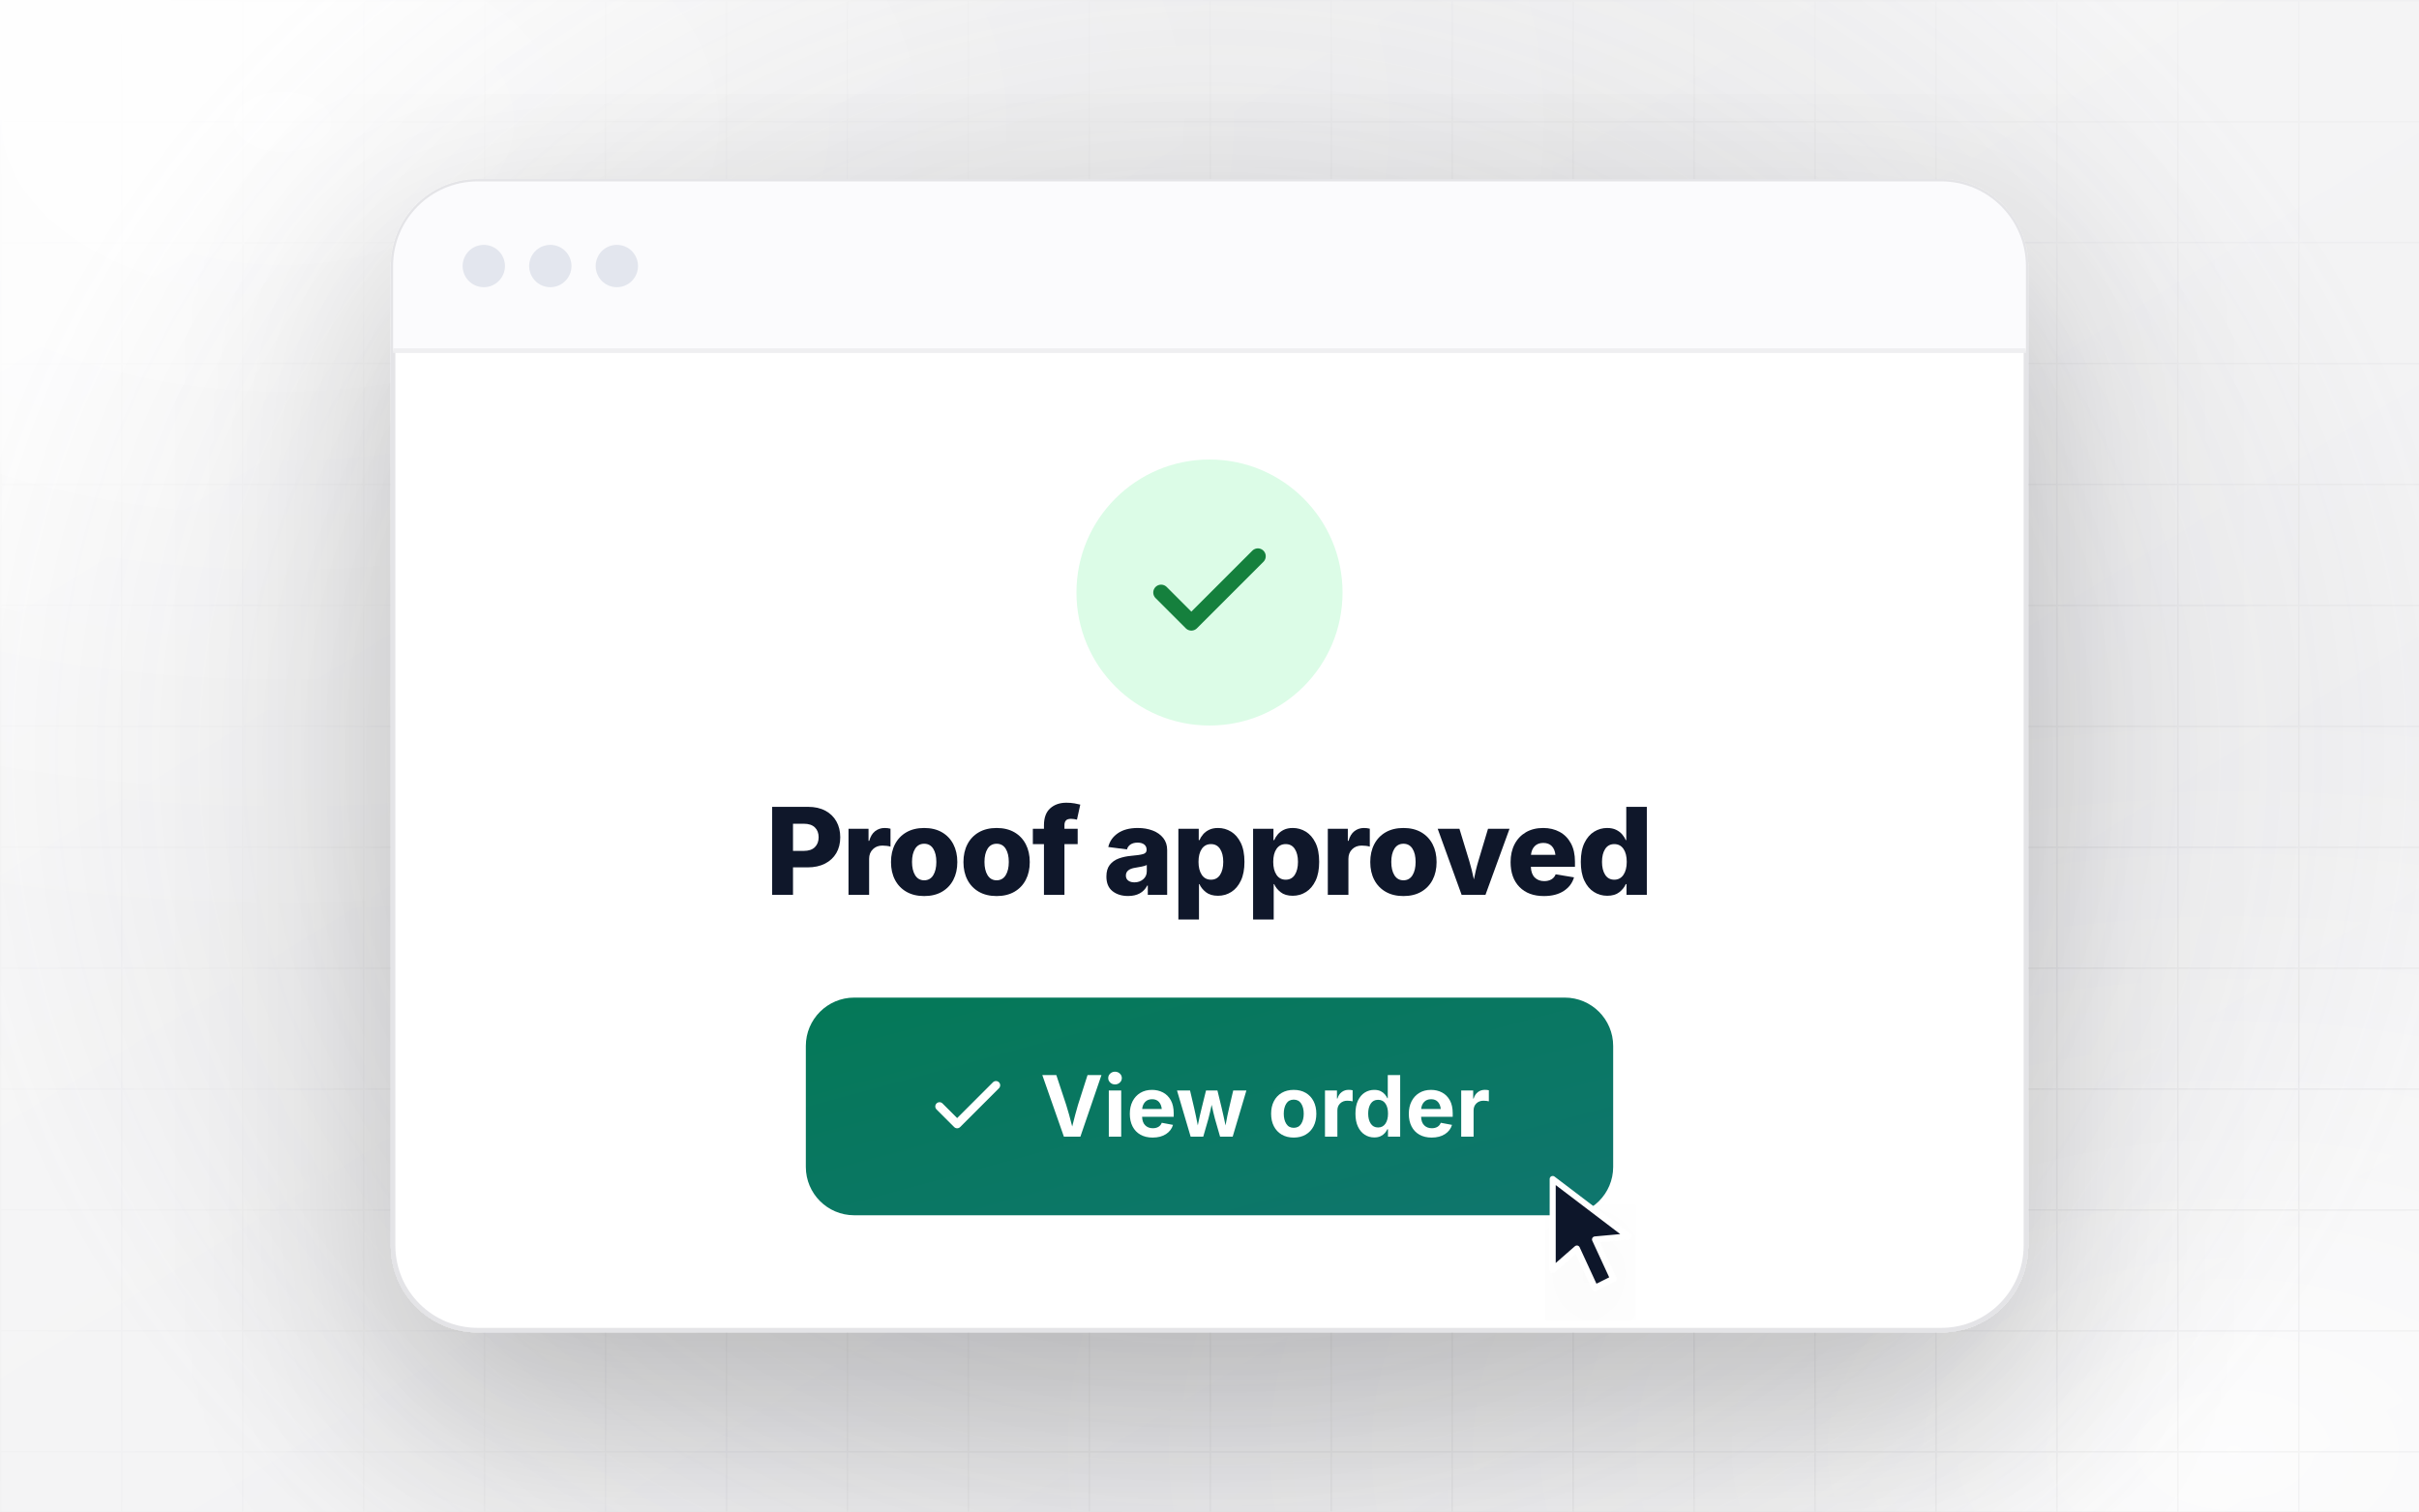
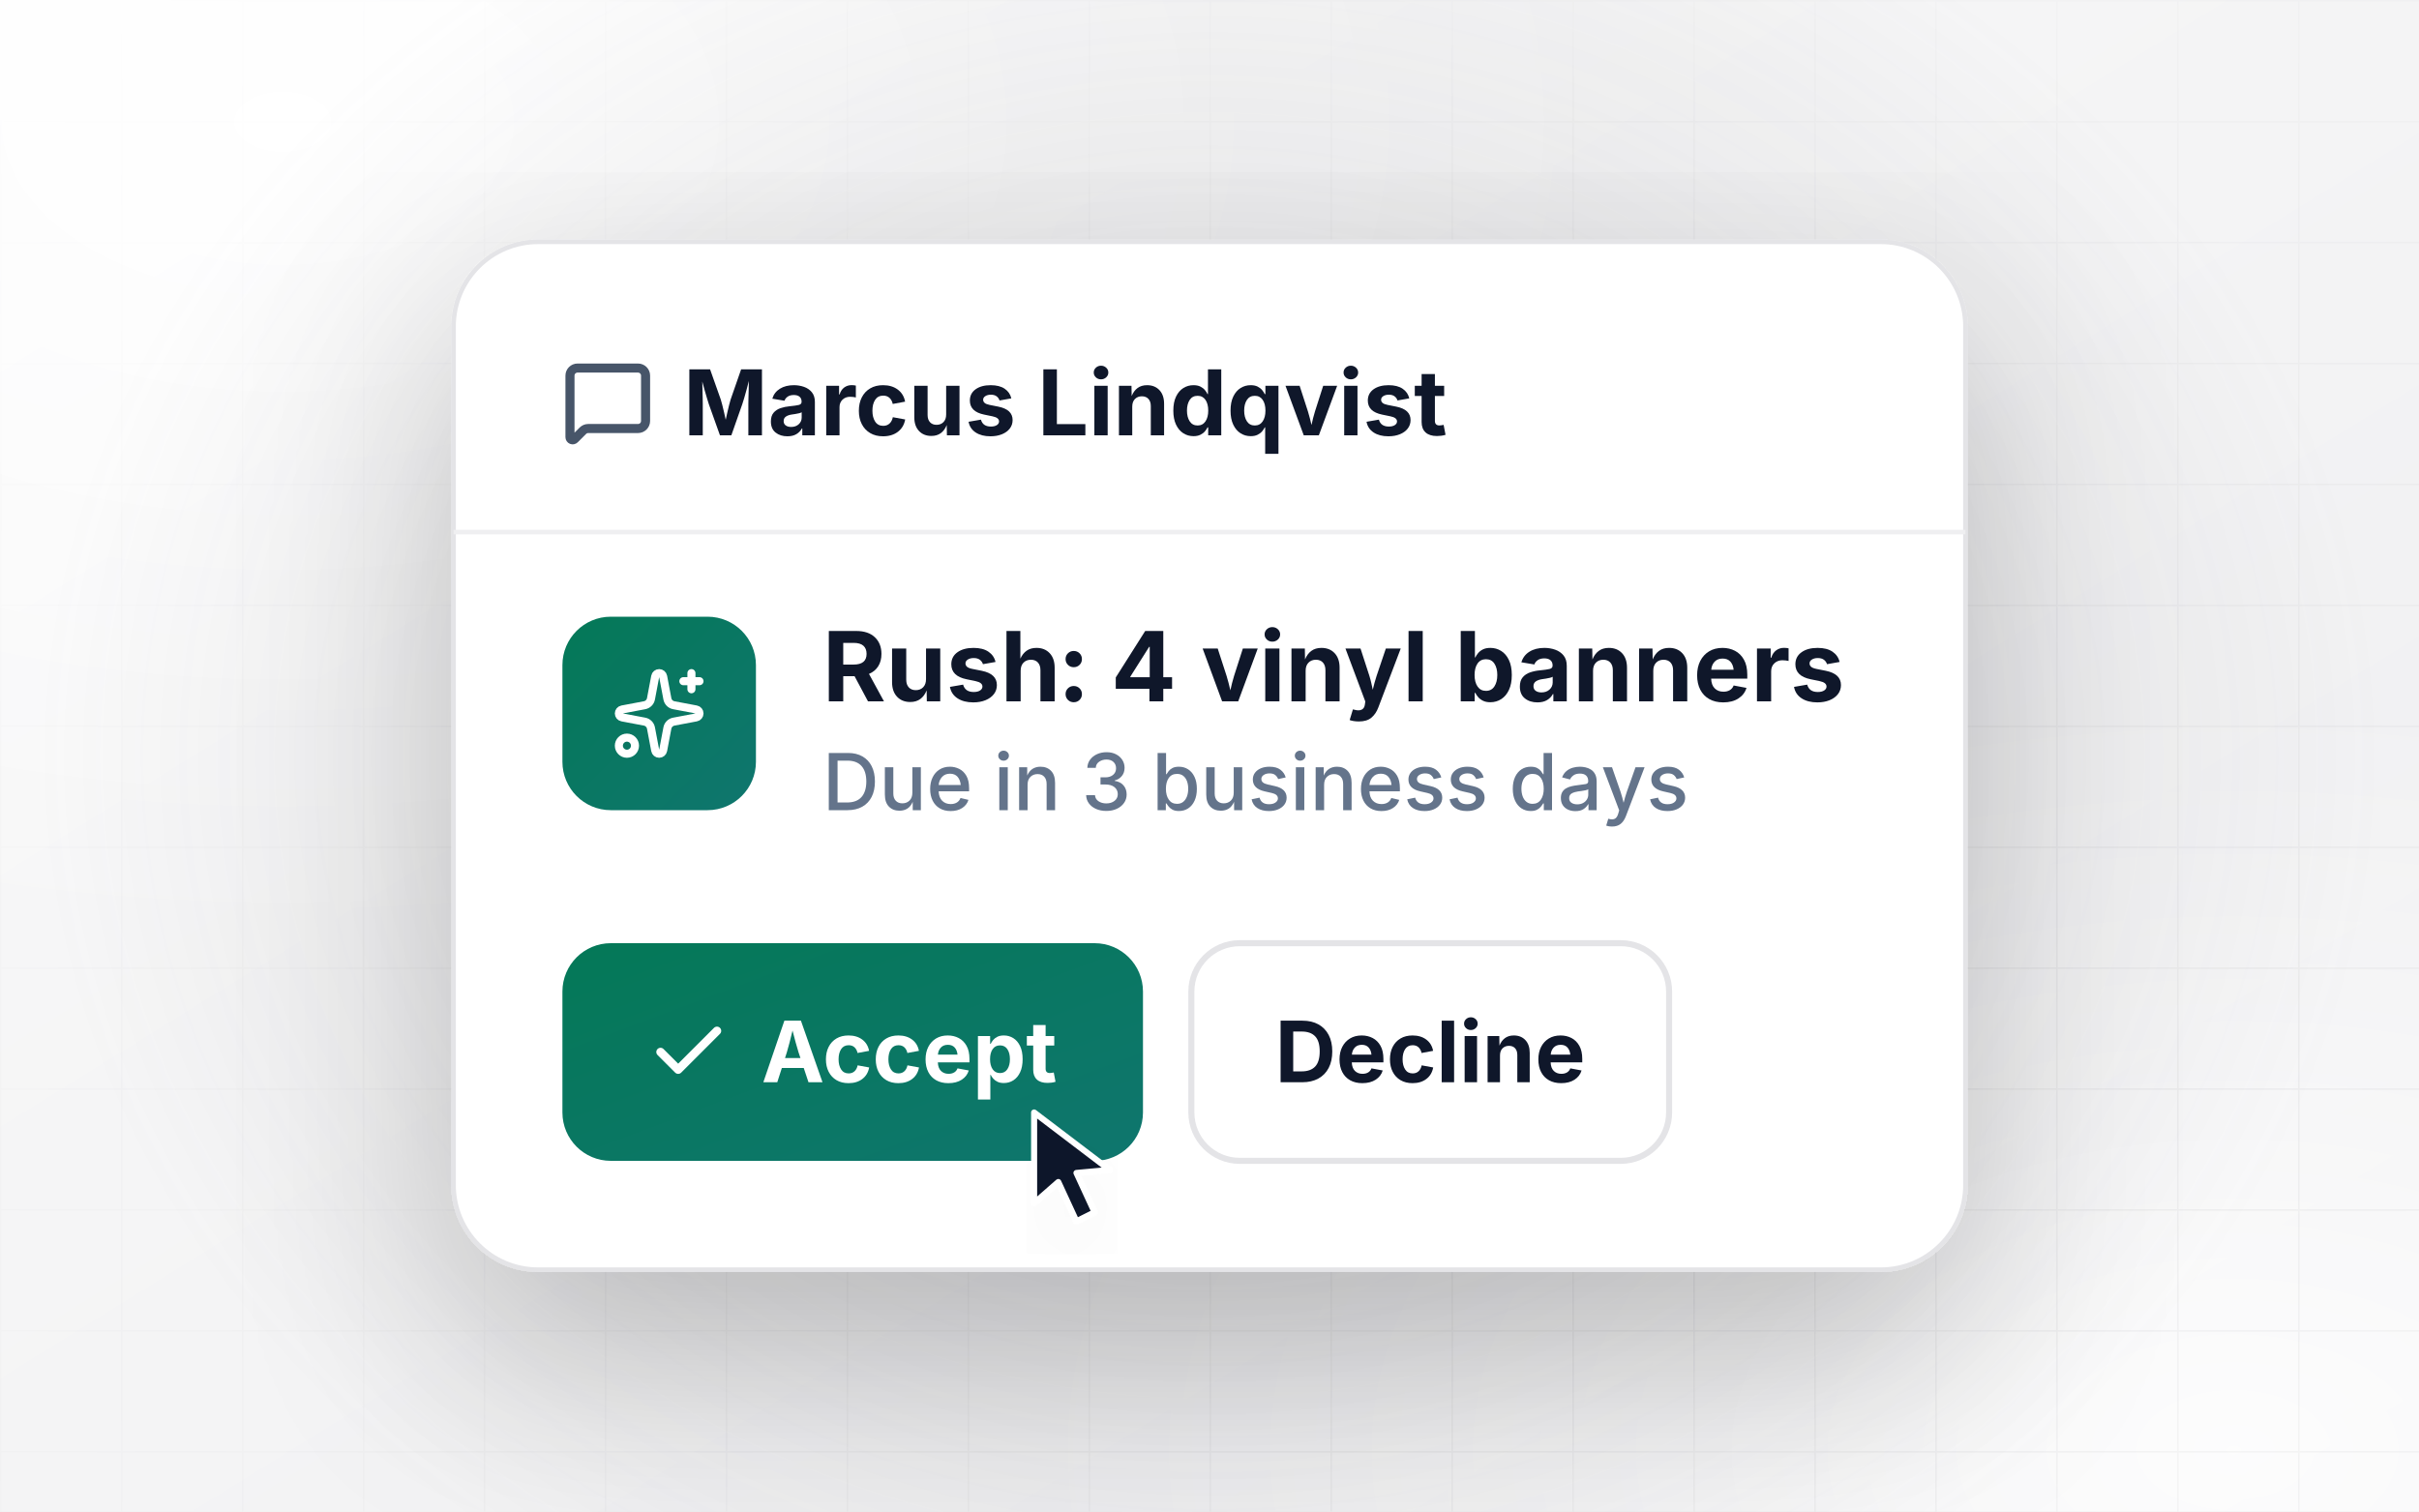
<svg xmlns="http://www.w3.org/2000/svg" xmlns:xlink="http://www.w3.org/1999/xlink" viewBox="0 0 800 500" width="800" height="500" role="img">
  <defs>
    <linearGradient id="bg" x1="0" y1="0" x2="1" y2="1">
      <stop offset="0" stop-color="#FAFAFA" />
      <stop offset="1" stop-color="#EEEEF0" />
    </linearGradient>
    <radialGradient id="glowA" cx="0.12" cy="0.08" r="0.55">
      <stop offset="0" stop-color="#FFFFFF" stop-opacity="0.95" />
      <stop offset="1" stop-color="#FFFFFF" stop-opacity="0" />
    </radialGradient>
    <radialGradient id="glowB" cx="0.92" cy="0.96" r="0.5">
      <stop offset="0" stop-color="#FFFFFF" stop-opacity="0.85" />
      <stop offset="1" stop-color="#FFFFFF" stop-opacity="0" />
    </radialGradient>
    <linearGradient id="gAcc" x1="0" y1="0" x2="1" y2="1">
      <stop offset="0" stop-color="#047857" />
      <stop offset="1" stop-color="#0F766E" />
    </linearGradient>
    <linearGradient id="gStroke" x1="0" y1="0" x2="1" y2="0">
      <stop offset="0" stop-color="#6EE7B7" />
      <stop offset="1" stop-color="#5EEAD4" />
    </linearGradient>
    <pattern id="grid" width="40" height="40" patternUnits="userSpaceOnUse">
      <path d="M40 0H0V40" fill="none" stroke="#52525B" stroke-opacity="0.07" stroke-width="1" />
    </pattern>
    <radialGradient id="fade" cx="0.5" cy="0.45" r="0.65">
      <stop offset="0" stop-color="#fff" stop-opacity="1" />
      <stop offset="1" stop-color="#fff" stop-opacity="0" />
    </radialGradient>
    <mask id="gridMask">
      <rect width="1200" height="800" fill="url(#fade)" />
    </mask>
    <filter id="e1" x="-10%" y="-10%" width="120%" height="140%">
      <feDropShadow dx="0" dy="1" stdDeviation="1.2" flood-color="#0F172A" flood-opacity="0.07" />
      <feDropShadow dx="0" dy="12" stdDeviation="18" flood-color="#18181B" flood-opacity="0.08" />
    </filter>
    <filter id="e2" x="-15%" y="-15%" width="130%" height="160%">
      <feDropShadow dx="0" dy="2" stdDeviation="3" flood-color="#0F172A" flood-opacity="0.10" />
      <feDropShadow dx="0" dy="28" stdDeviation="34" flood-color="#18181B" flood-opacity="0.20" />
    </filter>
    <radialGradient id="spot" cx="0.5" cy="0.5" r="0.5">
      <stop offset="0" stop-color="#71717A" stop-opacity="0.24" />
      <stop offset="1" stop-color="#71717A" stop-opacity="0" />
    </radialGradient>
-     <path id="g800_P" d="M116 0V1490H726Q894 1490 1016.0 1425.0Q1138 1360 1203.5 1244.0Q1269 1128 1269 975Q1269 821 1202.0 706.5Q1135 592 1011.0 528.5Q887 465 716 465H469V0ZM469 744H652Q776 744 839.5 807.5Q903 871 903 975Q903 1080 839.0 1142.0Q775 1204 651 1204H469Z" />
-     <path id="g800_r" d="M115 0V1118H454V914H466Q496 1024 565.5 1078.0Q635 1132 727 1132Q778 1132 826 1120V816Q801 825 760.5 829.5Q720 834 688 834Q591 834 527.5 772.0Q464 710 464 610V0Z" />
-     <path id="g800_o" d="M634 -21Q459 -21 333.0 51.5Q207 124 139.5 253.5Q72 383 72 555Q72 727 139.5 857.0Q207 987 333.0 1059.5Q459 1132 634 1132Q809 1132 934.5 1059.5Q1060 987 1127.5 857.0Q1195 727 1195 555Q1195 383 1127.5 253.5Q1060 124 934.5 51.5Q809 -21 634 -21ZM634 246Q734 246 787.0 331.5Q840 417 840 557Q840 697 787.0 781.0Q734 865 634 865Q534 865 481.0 781.0Q428 697 428 557Q428 417 481.0 331.5Q534 246 634 246Z" />
-     <path id="g800_f" d="M779 1118V859H555V0H208V859H20V1118H208V1178Q208 1370 314.0 1465.0Q420 1560 588 1560Q662 1560 727.0 1548.5Q792 1537 823 1528L767 1273Q747 1278 720.0 1282.5Q693 1287 666 1287Q604 1287 579.5 1258.5Q555 1230 555 1181V1118Z" />
-     <path id="g800_a" d="M428 -20Q267 -20 163.5 62.0Q60 144 60 310Q60 434 117.0 507.0Q174 580 268.5 615.0Q363 650 476 660Q618 672 679.5 689.5Q741 707 741 759V763Q741 821 700.5 852.5Q660 884 589 884Q516 884 469.0 853.0Q422 822 408 769L92 810Q125 953 253.5 1042.5Q382 1132 592 1132Q731 1132 843.5 1089.0Q956 1046 1022.5 962.5Q1089 879 1089 759V0H761V157H752Q659 -20 428 -20ZM534 211Q622 211 683.0 263.0Q744 315 744 398V505Q714 489 657.0 478.0Q600 467 551 459Q390 435 390 326Q390 270 430.5 240.5Q471 211 534 211Z" />
-     <path id="g800_p" d="M115 -418V1118H460V926H472Q493 976 533.0 1023.5Q573 1071 636.0 1101.5Q699 1132 788 1132Q906 1132 1007.5 1070.0Q1109 1008 1171.5 881.0Q1234 754 1234 558Q1234 368 1173.5 240.5Q1113 113 1011.5 48.5Q910 -16 786 -16Q658 -16 581.5 44.5Q505 105 472 181H464V-418ZM667 256Q768 256 821.5 339.0Q875 422 875 558Q875 694 821.5 776.5Q768 859 667 859Q567 859 511.5 778.0Q456 697 456 558Q456 421 511.5 338.5Q567 256 667 256Z" />
-     <path id="g800_v" d="M427 0 22 1118H390L557 571Q580 496 598.5 419.0Q617 342 635 261Q651 342 669.0 418.5Q687 495 710 571L874 1118H1238L831 0Z" />
-     <path id="g800_e" d="M636 -21Q373 -21 222.5 132.5Q72 286 72 555Q72 727 139.5 857.0Q207 987 331.0 1059.5Q455 1132 623 1132Q780 1132 901.5 1066.5Q1023 1001 1092.5 873.5Q1162 746 1162 562V474H415Q420 353 481.5 292.5Q543 232 642 232Q712 232 763.0 261.5Q814 291 835 347L1146 296Q1104 151 971.5 65.0Q839 -21 636 -21ZM417 677H831Q821 772 769.0 825.5Q717 879 626 879Q534 879 480.5 824.5Q427 770 417 677Z" />
-     <path id="g800_d" d="M520 -16Q396 -16 294.0 48.5Q192 113 132.0 240.5Q72 368 72 558Q72 754 134.5 881.0Q197 1008 298.5 1070.0Q400 1132 517 1132Q606 1132 669.0 1101.5Q732 1071 772.5 1023.5Q813 976 834 926H842V1490H1190V0H846V181H834Q801 105 724.5 44.5Q648 -16 520 -16ZM639 256Q738 256 794.0 338.5Q850 421 850 558Q850 697 794.5 778.0Q739 859 639 859Q538 859 484.5 776.5Q431 694 431 558Q431 422 484.5 339.0Q538 256 639 256Z" />
-     <path id="g700_V" d="M571 0 49 1490H388L626 771Q662 659 698.0 528.0Q734 397 772 246Q810 398 844.5 528.0Q879 658 913 771L1143 1490H1480L970 0Z" />
+     <path id="g700_M" d="M135 0V1490H603L845 806Q860 759 879.0 683.0Q898 607 918.5 519.5Q939 432 956 351Q973 431 993.0 518.5Q1013 606 1032.0 682.0Q1051 758 1066 806L1304 1490H1774V0H1467V703Q1467 759 1469.5 846.0Q1472 933 1474.5 1033.0Q1477 1133 1478 1227Q1453 1127 1425.5 1026.0Q1398 925 1373.0 840.5Q1348 756 1330 703L1083 0H826L575 703Q558 754 533.5 836.0Q509 918 481.0 1016.5Q453 1115 427 1215Q429 1125 431.5 1027.5Q434 930 436.0 844.5Q438 759 438 703V0Z" />
+     <path id="g700_a" d="M440 -22Q280 -22 174.0 62.5Q68 147 68 313Q68 438 128.0 509.0Q188 580 284.0 613.0Q380 646 490 656Q634 670 697.5 685.5Q761 701 761 756V761Q761 832 715.5 871.0Q670 910 586 910Q499 910 446.0 872.5Q393 835 375 781L100 827Q143 972 271.5 1052.0Q400 1132 587 1132Q707 1132 815.5 1094.0Q924 1056 992.5 972.5Q1061 889 1061 753V0H777V155H767Q726 77 645.0 27.5Q564 -22 440 -22ZM525 189Q630 189 696.5 250.0Q763 311 763 400V521Q745 508 704.5 498.5Q664 489 619.0 481.5Q574 474 541 470Q458 458 407.0 423.0Q356 388 356 321Q356 256 403.5 222.5Q451 189 525 189Z" />
+     <path id="g700_r" d="M128 0V1118H418V923H430Q461 1026 533.5 1079.5Q606 1133 700 1133Q751 1133 797 1123V855Q777 861 738.5 865.5Q700 870 667 870Q563 870 495.5 805.0Q428 740 428 636V0Z" />
+     <path id="g700_c" d="M628 -22Q459 -22 336.5 50.5Q214 123 147.5 252.5Q81 382 81 554Q81 727 147.5 857.0Q214 987 336.5 1059.5Q459 1132 628 1132Q827 1132 960.0 1032.5Q1093 933 1125 760L846 708Q827 795 772.5 845.5Q718 896 631 896Q511 896 449.0 801.5Q387 707 387 555Q387 405 449.0 309.5Q511 214 631 214Q718 214 774.0 266.5Q830 319 848 409L1127 358Q1095 181 962.0 79.5Q829 -22 628 -22Z" />
+     <path id="g700_u" d="M513 -14Q339 -14 233.5 98.0Q128 210 128 407V1118H428V459Q428 355 482.0 296.0Q536 237 630 237Q726 237 786.5 298.5Q847 360 847 471V1118H1148V0H864L860 232Q813 113 726.5 49.5Q640 -14 513 -14Z" />
+     <path id="g700_s" d="M572 -22Q370 -22 238.5 64.0Q107 150 78 306L357 354Q400 198 581 198Q667 198 716.5 230.5Q766 263 766 313Q766 398 622 428L429 468Q107 534 107 785Q107 946 236.0 1039.0Q365 1132 577 1132Q776 1132 894.0 1051.0Q1012 970 1043 834L777 787Q759 844 711.0 880.5Q663 917 581 917Q507 917 457.0 885.5Q407 854 407 804Q407 762 439.5 732.5Q472 703 551 687L752 647Q1072 582 1072 345Q1072 235 1008.0 152.5Q944 70 831.0 24.0Q718 -22 572 -22Z" />
+     <path id="g700_L" d="M135 0V1490H440V253H1083V0Z" />
    <path id="g700_i" d="M128 0V1118H428V0ZM278 1264Q210 1264 162.0 1309.0Q114 1354 114 1418Q114 1482 162.0 1527.0Q210 1572 278 1572Q346 1572 394.5 1527.0Q443 1482 443 1418Q443 1354 394.5 1309.0Q346 1264 278 1264Z" />
+     <path id="g700_n" d="M428 647V0H128V1118H411L415 887Q462 1004 548.0 1068.0Q634 1132 763 1132Q937 1132 1042.0 1020.0Q1147 908 1147 711V0H847V659Q847 763 793.5 822.0Q740 881 645 881Q549 881 488.5 819.5Q428 758 428 647Z" />
+     <path id="g700_d" d="M537 -19Q408 -19 305.0 47.5Q202 114 141.5 242.5Q81 371 81 557Q81 748 143.0 876.0Q205 1004 308.0 1068.0Q411 1132 535 1132Q630 1132 693.0 1100.0Q756 1068 794.5 1021.0Q833 974 853 930H863V1490H1163V0H868V179H853Q832 134 793.0 88.5Q754 43 691.0 12.0Q628 -19 537 -19ZM629 222Q743 222 806.0 314.0Q869 406 869 558Q869 710 806.5 801.0Q744 892 629 892Q511 892 450.0 798.5Q389 705 389 558Q389 410 450.5 316.0Q512 222 629 222Z" />
+     <path id="g700_q" d="M1163 -418H863V179H853Q832 134 793.0 88.5Q754 43 691.0 12.0Q628 -19 537 -19Q408 -19 305.0 47.5Q202 114 141.5 242.5Q81 371 81 557Q81 748 143.0 876.0Q205 1004 308.0 1068.0Q411 1132 535 1132Q630 1132 693.0 1100.0Q756 1068 794.5 1021.0Q833 974 853 930H868V1118H1163ZM629 222Q743 222 806.0 314.0Q869 406 869 558Q869 710 806.5 801.0Q744 892 629 892Q511 892 450.0 798.5Q389 705 389 558Q389 410 450.5 316.0Q512 222 629 222Z" />
+     <path id="g700_v" d="M443 0 31 1118H350L538 538Q561 463 580.5 387.0Q600 311 618 233Q635 311 653.5 386.5Q672 462 696 538L882 1118H1197L784 0Z" />
+     <path id="g700_t" d="M683 1118V889H474V327Q474 223 576 223Q593 223 623.5 227.5Q654 232 671 236L714 11Q664 -4 614.5 -10.0Q565 -16 520 -16Q352 -16 263.0 65.5Q174 147 174 301V889H20V1118H174V1384H474V1118Z" />
+     <path id="g700_R" d="M135 0V1490H716Q970 1490 1109.5 1357.5Q1249 1225 1249 1005Q1249 852 1181.0 743.5Q1113 635 985 581L1302 0H964L680 532H440V0ZM440 779H660Q934 779 934 1005Q934 1118 866.5 1178.0Q799 1238 659 1238H440Z" />
+     <path id="g700_h" d="M428 647V0H128V1490H422V904Q471 1013 555.0 1072.5Q639 1132 763 1132Q937 1132 1042.5 1020.0Q1148 908 1148 711V0H847V659Q847 763 793.5 822.0Q740 881 645 881Q549 881 488.5 819.5Q428 758 428 647Z" />
+     <path id="g700_colon_tf" d="M277 -19Q204 -19 154.0 30.5Q104 80 104 153Q104 226 154.0 275.5Q204 325 277 325Q350 325 400.0 275.5Q450 226 450 153Q450 80 400.0 30.5Q350 -19 277 -19ZM277 723Q204 723 154.0 772.5Q104 822 104 895Q104 968 154.0 1017.5Q204 1067 277 1067Q350 1067 400.0 1017.5Q450 968 450 895Q450 822 400.0 772.5Q350 723 277 723Z" />
+     <path id="g700_four_tf" d="M66 265V506L689 1490H1072V511H1258V265H1072V0H779V265ZM785 511V1154H773L374 523V511Z" />
+     <path id="g700_y" d="M120 -396 189 -170 226 -179Q317 -204 375.0 -175.5Q433 -147 443 -63L451 -3L31 1118H350L538 538Q561 465 577.0 392.5Q593 320 609 246Q627 321 646.5 393.5Q666 466 690 538L886 1118H1201L726 -132Q675 -267 579.5 -346.5Q484 -426 316 -426Q256 -426 204.0 -417.5Q152 -409 120 -396Z" />
+     <path id="g700_l" d="M428 1490V0H128V1490Z" />
+     <path id="g700_b" d="M754 -19Q663 -19 600.0 12.0Q537 43 497.5 88.5Q458 134 437 179H423V0H128V1490H428V930H437Q457 974 495.5 1021.0Q534 1068 597.5 1100.0Q661 1132 756 1132Q880 1132 983.0 1068.0Q1086 1004 1147.5 876.0Q1209 748 1209 557Q1209 371 1149.0 242.5Q1089 114 986.0 47.5Q883 -19 754 -19ZM662 222Q779 222 840.5 316.0Q902 410 902 558Q902 705 841.0 798.5Q780 892 662 892Q546 892 483.5 801.0Q421 710 421 558Q421 406 484.0 314.0Q547 222 662 222Z" />
    <path id="g700_e" d="M633 -22Q462 -22 338.0 48.0Q214 118 147.5 247.0Q81 376 81 553Q81 726 147.5 856.0Q214 986 334.5 1059.0Q455 1132 618 1132Q764 1132 883.0 1070.0Q1002 1008 1072.5 882.0Q1143 756 1143 565V481H378Q383 344 454.0 274.0Q525 204 638 204Q717 204 773.5 237.5Q830 271 854 336L1126 285Q1085 146 956.5 62.0Q828 -22 633 -22ZM380 669H854Q843 778 784.0 842.0Q725 906 621 906Q513 906 451.0 839.5Q389 773 380 669Z" />
-     <path id="g700_w" d="M361 0 31 1118H346L443 705Q463 612 487.0 505.0Q511 398 534 273Q557 395 582.5 502.5Q608 610 631 705L733 1118H1009L1109 705Q1130 610 1155.5 503.0Q1181 396 1205 272Q1226 396 1249.0 503.0Q1272 610 1294 705L1391 1118H1710L1378 0H1073L949 431Q928 503 908.5 593.0Q889 683 869 771Q850 683 830.0 592.5Q810 502 790 431L666 0Z" />
-     <path id="g700_o" d="M628 -22Q460 -22 337.0 50.5Q214 123 147.5 252.5Q81 382 81 554Q81 727 147.5 857.0Q214 987 337.0 1059.5Q460 1132 628 1132Q796 1132 919.0 1059.5Q1042 987 1108.5 857.0Q1175 727 1175 554Q1175 382 1108.5 252.5Q1042 123 919.0 50.5Q796 -22 628 -22ZM628 214Q748 214 809.0 311.0Q870 408 870 555Q870 703 809.0 799.5Q748 896 628 896Q508 896 447.5 799.5Q387 703 387 555Q387 408 447.5 311.0Q508 214 628 214Z" />
-     <path id="g700_r" d="M128 0V1118H418V923H430Q461 1026 533.5 1079.5Q606 1133 700 1133Q751 1133 797 1123V855Q777 861 738.5 865.5Q700 870 667 870Q563 870 495.5 805.0Q428 740 428 636V0Z" />
-     <path id="g700_d" d="M537 -19Q408 -19 305.0 47.5Q202 114 141.5 242.5Q81 371 81 557Q81 748 143.0 876.0Q205 1004 308.0 1068.0Q411 1132 535 1132Q630 1132 693.0 1100.0Q756 1068 794.5 1021.0Q833 974 853 930H863V1490H1163V0H868V179H853Q832 134 793.0 88.5Q754 43 691.0 12.0Q628 -19 537 -19ZM629 222Q743 222 806.0 314.0Q869 406 869 558Q869 710 806.5 801.0Q744 892 629 892Q511 892 450.0 798.5Q389 705 389 558Q389 410 450.5 316.0Q512 222 629 222Z" />
+     <path id="g500_D" d="M650 0H165V1490H664Q884 1490 1041.0 1400.5Q1198 1311 1282.0 1145.0Q1366 979 1366 747Q1366 514 1281.5 347.0Q1197 180 1036.5 90.0Q876 0 650 0ZM393 200H637Q890 200 1016.0 341.5Q1142 483 1142 747Q1142 1010 1017.5 1150.0Q893 1290 649 1290H393Z" />
+     <path id="g500_u" d="M529 -14Q358 -14 253.0 93.5Q148 201 148 408V1118H368V435Q368 314 431.5 246.0Q495 178 604 178Q716 178 790.0 250.5Q864 323 864 456V1118H1085V0H874L873 217Q820 95 732.5 40.5Q645 -14 529 -14Z" />
+     <path id="g500_e" d="M630 -23Q465 -23 345.0 48.0Q225 119 160.5 248.0Q96 377 96 551Q96 723 159.5 854.0Q223 985 339.0 1058.5Q455 1132 611 1132Q738 1132 852.5 1075.5Q967 1019 1038.5 895.5Q1110 772 1110 570V492H317Q323 330 409.0 244.5Q495 159 632 159Q724 159 790.5 199.0Q857 239 886 317L1093 268Q1053 137 931.0 57.0Q809 -23 630 -23ZM318 656H892Q880 788 809.5 869.0Q739 950 612 950Q480 950 403.5 863.5Q327 777 318 656Z" />
+     <path id="g500_i" d="M148 0V1118H368V0ZM259 1289Q202 1289 161.5 1327.0Q121 1365 121 1419Q121 1474 161.5 1512.0Q202 1550 259 1550Q316 1550 357.0 1512.0Q398 1474 398 1419Q398 1365 357.0 1327.0Q316 1289 259 1289Z" />
+     <path id="g500_n" d="M368 662V0H148V1118H358L359 903Q411 1021 498.5 1076.5Q586 1132 704 1132Q875 1132 979.5 1024.5Q1084 917 1084 710V0H864V683Q864 804 801.0 872.0Q738 940 628 940Q516 940 442.0 867.5Q368 795 368 662Z" />
+     <path id="g500_three" d="M643 -20Q492 -20 374.5 32.0Q257 84 188.5 176.0Q120 268 116 390H347Q353 291 437.0 233.5Q521 176 641 176Q771 176 855.5 242.5Q940 309 940 417Q940 528 855.0 598.5Q770 669 617 669H490V855H617Q740 855 817.5 919.5Q895 984 895 1091Q895 1194 827.0 1256.5Q759 1319 645 1319Q537 1319 454.0 1261.5Q371 1204 367 1102H147Q151 1223 218.5 1315.0Q286 1407 398.5 1458.5Q511 1510 649 1510Q792 1510 897.5 1454.0Q1003 1398 1060.0 1305.5Q1117 1213 1117 1104Q1117 978 1047.0 891.5Q977 805 860 774V763Q1009 740 1090.0 644.5Q1171 549 1171 409Q1171 285 1102.5 188.0Q1034 91 915.0 35.5Q796 -20 643 -20Z" />
+     <path id="g500_b" d="M703 -22Q601 -22 537.0 12.5Q473 47 436.5 93.0Q400 139 380 175H362V0H148V1490H368V936H380Q399 970 434.5 1016.5Q470 1063 534.0 1097.5Q598 1132 703 1132Q837 1132 942.5 1064.0Q1048 996 1109.0 867.0Q1170 738 1170 556Q1170 376 1110.0 246.0Q1050 116 944.5 47.0Q839 -22 703 -22ZM654 165Q750 165 814.5 217.0Q879 269 912.0 358.0Q945 447 945 558Q945 668 912.5 755.5Q880 843 815.5 894.0Q751 945 654 945Q512 945 438.0 838.5Q364 732 364 558Q364 383 439.0 274.0Q514 165 654 165Z" />
+     <path id="g500_s" d="M549 -23Q367 -23 247.5 55.5Q128 134 98 283L305 326Q350 155 551 155Q658 155 720.5 199.5Q783 244 783 306Q783 412 626 447L438 490Q130 559 130 799Q130 899 185.5 974.0Q241 1049 338.5 1090.5Q436 1132 563 1132Q744 1132 847.0 1054.5Q950 977 986 853L789 810Q768 869 716.0 913.5Q664 958 565 958Q474 958 413.0 917.0Q352 876 352 813Q352 757 392.5 722.5Q433 688 525 667L705 627Q1010 558 1010 325Q1010 223 951.5 144.5Q893 66 789.0 21.5Q685 -23 549 -23Z" />
+     <path id="g500_d" d="M564 -22Q428 -22 322.5 47.0Q217 116 156.5 246.0Q96 376 96 556Q96 738 157.0 867.0Q218 996 323.5 1064.0Q429 1132 564 1132Q668 1132 732.0 1097.5Q796 1063 831.5 1016.5Q867 970 886 936H898V1490H1118V0H904V175H886Q866 139 829.5 93.0Q793 47 729.0 12.5Q665 -22 564 -22ZM612 165Q752 165 827.0 274.0Q902 383 902 558Q902 732 828.0 838.5Q754 945 612 945Q515 945 450.5 894.0Q386 843 353.5 755.5Q321 668 321 558Q321 447 354.0 358.0Q387 269 452.0 217.0Q517 165 612 165Z" />
+     <path id="g500_a" d="M461 -25Q354 -25 268.5 14.5Q183 54 133.0 130.0Q83 206 83 316Q83 411 120.0 472.5Q157 534 219.0 569.5Q281 605 357.5 623.0Q434 641 513 650Q661 667 728.0 679.5Q795 692 795 751V757Q795 850 740.5 901.5Q686 953 581 953Q471 953 408.0 905.0Q345 857 322 800L115 854Q153 954 224.0 1015.0Q295 1076 386.5 1104.0Q478 1132 578 1132Q645 1132 721.0 1116.0Q797 1100 864.0 1058.5Q931 1017 973.0 940.0Q1015 863 1015 742V0H802V153H791Q758 87 677.5 31.0Q597 -25 461 -25ZM510 152Q599 152 663.0 187.5Q727 223 761.5 280.0Q796 337 796 403V546Q780 530 727.5 518.5Q675 507 617.0 499.0Q559 491 525 487Q432 474 365.5 436.5Q299 399 299 313Q299 233 358.5 192.5Q418 152 510 152Z" />
+     <path id="g500_y" d="M133 -402 187 -223 212 -229Q297 -252 356.5 -223.5Q416 -195 447 -87L471 -5L46 1118H284L505 483Q530 409 549.0 337.0Q568 265 586 193Q605 265 625.0 337.5Q645 410 671 483L896 1118H1132L646 -155Q595 -289 508.5 -357.5Q422 -426 287 -426Q235 -426 194.5 -418.5Q154 -411 133 -402Z" />
+     <path id="g700_A" d="M49 0 558 1490H958L1480 0H1141L1026 346H497L386 0ZM573 585H947L902 719Q866 833 830.0 966.0Q794 1099 755 1251Q718 1097 684.0 964.0Q650 831 616 719Z" />
+     <path id="g700_p" d="M128 -418V1118H423V930H437Q457 974 495.5 1021.0Q534 1068 597.5 1100.0Q661 1132 756 1132Q880 1132 983.0 1068.0Q1086 1004 1147.5 876.0Q1209 748 1209 557Q1209 371 1149.0 242.5Q1089 114 986.0 47.5Q883 -19 754 -19Q663 -19 600.0 12.0Q537 43 497.5 88.5Q458 134 437 179H428V-418ZM662 222Q779 222 840.5 316.0Q902 410 902 558Q902 705 841.0 798.5Q780 892 662 892Q546 892 483.5 801.0Q421 710 421 558Q421 406 484.0 314.0Q547 222 662 222Z" />
+     <path id="g700_D" d="M659 0H135V1490H664Q888 1490 1049.5 1400.5Q1211 1311 1298.0 1144.5Q1385 978 1385 746Q1385 513 1298.0 346.0Q1211 179 1048.0 89.5Q885 0 659 0ZM440 263H644Q859 263 970.0 379.0Q1081 495 1081 746Q1081 996 970.5 1111.5Q860 1227 646 1227H440Z" />
  </defs>
  <style>
.pulse{transform-box:fill-box;transform-origin:center;animation:pulse 2.4s cubic-bezier(.2,.7,.3,1) infinite}
@keyframes pulse{0%{transform:scale(1);opacity:.30}75%{transform:scale(2.1);opacity:0}100%{transform:scale(2.1);opacity:0}}
.caret{animation:blink 1.1s steps(1) infinite}
@keyframes blink{0%,55%{opacity:1}56%,100%{opacity:0}}
.press{transform-box:fill-box;transform-origin:0 0;animation:press 3.2s ease-in-out infinite}
@keyframes press{0%,58%,100%{transform:translate(0,0) scale(1)}66%{transform:translate(1.5px,2px) scale(.9)}74%{transform:translate(0,0) scale(1)}}
.ripple{transform-box:fill-box;transform-origin:center;opacity:0;animation:ripple 3.2s ease-out infinite}
@keyframes ripple{0%,62%{opacity:0;transform:scale(.4)}68%{opacity:.5}100%{opacity:0;transform:scale(2.4)}}
.sweep{animation:sweep 4.8s cubic-bezier(.45,0,.2,1) infinite}
@keyframes sweep{0%{transform:translateY(-470px);opacity:0}8%{opacity:1}72%{transform:translateY(0);opacity:1}100%{transform:translateY(0);opacity:1}}
.ring{transform-box:fill-box;transform-origin:50% 12%;animation:ring 4s ease-in-out infinite}
@keyframes ring{0%,70%,100%{transform:rotate(0)}74%{transform:rotate(14deg)}78%{transform:rotate(-12deg)}82%{transform:rotate(8deg)}86%{transform:rotate(-4deg)}90%{transform:rotate(0)}}
.glow{animation:glow 2.6s ease-in-out infinite}
@keyframes glow{0%,100%{opacity:1}50%{opacity:.45}}
.float{animation:float 6s ease-in-out infinite}
@keyframes float{0%,100%{transform:translateY(0)}50%{transform:translateY(-6px)}}
@media (prefers-reduced-motion: reduce){*{animation:none!important}}
</style>
  <rect width="800" height="500" fill="url(#bg)" />
  <rect width="800" height="500" fill="url(#glowA)" />
  <rect width="800" height="500" fill="url(#glowB)" />
  <rect width="800" height="500" fill="url(#grid)" mask="url(#gridMask)" />
-   <ellipse cx="400.0" cy="250.0" rx="421.2" ry="361.0" fill="url(#spot)" />
-   <rect x="130" y="60" width="540" height="380" rx="28" fill="#fff" stroke="#E4E4E7" stroke-width="1.5" filter="url(#e2)" />
-   <path d="M130 116 V88 a28 28 0 0 1 28 -28 H642 a28 28 0 0 1 28 28 V116 Z" fill="#FBFBFD" />
-   <line x1="130" y1="116" x2="670" y2="116" stroke="#EFEFF1" stroke-width="1.5" />
-   <circle cx="160" cy="88" r="7" fill="#E3E6EE" />
-   <circle cx="182" cy="88" r="7" fill="#E3E6EE" />
-   <circle cx="204" cy="88" r="7" fill="#E3E6EE" />
-   <circle cx="400.0" cy="196" r="44" fill="#DCFCE7" />
-   <g transform="translate(376.0 172) scale(2)" fill="none" stroke="#15803D" stroke-width="2.6" stroke-linecap="round" stroke-linejoin="round">
+   <ellipse cx="400.0" cy="250.0" rx="390.0" ry="323.0" fill="url(#spot)" />
+   <rect x="150" y="80" width="500" height="340" rx="28" fill="#fff" stroke="#E4E4E7" stroke-width="1.5" filter="url(#e2)" />
+   <g transform="translate(186 118) scale(1.25)" fill="none" stroke="#475569" stroke-width="2.4" stroke-linecap="round" stroke-linejoin="round">
+     <path d="M22 17a2 2 0 0 1-2 2H6.828a2 2 0 0 0-1.414.586l-2.202 2.202A.71.71 0 0 1 2 21.286V5a2 2 0 0 1 2-2h16a2 2 0 0 1 2 2z" />
+   </g>
+   <g>
+     <use href="#g700_M" xlink:href="#g700_M" transform="translate(226.00 144.00) scale(0.01465 -0.01465)" fill="#0F172A" />
+     <use href="#g700_a" xlink:href="#g700_a" transform="translate(253.95 144.00) scale(0.01465 -0.01465)" fill="#0F172A" />
+     <use href="#g700_r" xlink:href="#g700_r" transform="translate(271.37 144.00) scale(0.01465 -0.01465)" fill="#0F172A" />
+     <use href="#g700_c" xlink:href="#g700_c" transform="translate(282.85 144.00) scale(0.01465 -0.01465)" fill="#0F172A" />
+     <use href="#g700_u" xlink:href="#g700_u" transform="translate(300.50 144.00) scale(0.01465 -0.01465)" fill="#0F172A" />
+     <use href="#g700_s" xlink:href="#g700_s" transform="translate(319.18 144.00) scale(0.01465 -0.01465)" fill="#0F172A" />
+     <use href="#g700_L" xlink:href="#g700_L" transform="translate(343.08 144.00) scale(0.01465 -0.01465)" fill="#0F172A" />
+     <use href="#g700_i" xlink:href="#g700_i" transform="translate(360.05 144.00) scale(0.01465 -0.01465)" fill="#0F172A" />
+     <use href="#g700_n" xlink:href="#g700_n" transform="translate(368.18 144.00) scale(0.01465 -0.01465)" fill="#0F172A" />
+     <use href="#g700_d" xlink:href="#g700_d" transform="translate(386.85 144.00) scale(0.01465 -0.01465)" fill="#0F172A" />
+     <use href="#g700_q" xlink:href="#g700_q" transform="translate(405.77 144.00) scale(0.01465 -0.01465)" fill="#0F172A" />
+     <use href="#g700_v" xlink:href="#g700_v" transform="translate(424.68 144.00) scale(0.01465 -0.01465)" fill="#0F172A" />
+     <use href="#g700_i" xlink:href="#g700_i" transform="translate(442.67 144.00) scale(0.01465 -0.01465)" fill="#0F172A" />
+     <use href="#g700_s" xlink:href="#g700_s" transform="translate(450.79 144.00) scale(0.01465 -0.01465)" fill="#0F172A" />
+     <use href="#g700_t" xlink:href="#g700_t" transform="translate(467.60 144.00) scale(0.01465 -0.01465)" fill="#0F172A" />
+   </g>
+   <line x1="150" y1="176" x2="650" y2="176" stroke="#EFEFF1" stroke-width="1.5" />
+   <rect x="186" y="204" width="64" height="64" rx="16" fill="url(#gAcc)" />
+   <g transform="translate(202 220) scale(1.3333)" fill="none" stroke="#fff" stroke-width="2" stroke-linecap="round" stroke-linejoin="round">
+     <path d="M11.017 2.814a1 1 0 0 1 1.966 0l1.051 5.558a2 2 0 0 0 1.594 1.594l5.558 1.051a1 1 0 0 1 0 1.966l-5.558 1.051a2 2 0 0 0-1.594 1.594l-1.051 5.558a1 1 0 0 1-1.966 0l-1.051-5.558a2 2 0 0 0-1.594-1.594l-5.558-1.051a1 1 0 0 1 0-1.966l5.558-1.051a2 2 0 0 0 1.594-1.594z" />
+     <path d="M20 2v4" />
+     <path d="M22 4h-4" />
+     <circle cx="4" cy="20" r="2" />
+   </g>
+   <g>
+     <use href="#g700_R" xlink:href="#g700_R" transform="translate(272.00 232.00) scale(0.01562 -0.01562)" fill="#0F172A" />
+     <use href="#g700_u" xlink:href="#g700_u" transform="translate(293.02 232.00) scale(0.01562 -0.01562)" fill="#0F172A" />
+     <use href="#g700_s" xlink:href="#g700_s" transform="translate(312.94 232.00) scale(0.01562 -0.01562)" fill="#0F172A" />
+     <use href="#g700_h" xlink:href="#g700_h" transform="translate(330.86 232.00) scale(0.01562 -0.01562)" fill="#0F172A" />
+     <use href="#g700_colon_tf" xlink:href="#g700_colon_tf" transform="translate(350.78 232.00) scale(0.01562 -0.01562)" fill="#0F172A" />
+     <use href="#g700_four_tf" xlink:href="#g700_four_tf" transform="translate(367.97 232.00) scale(0.01562 -0.01562)" fill="#0F172A" />
+     <use href="#g700_v" xlink:href="#g700_v" transform="translate(397.25 232.00) scale(0.01562 -0.01562)" fill="#0F172A" />
+     <use href="#g700_i" xlink:href="#g700_i" transform="translate(416.44 232.00) scale(0.01562 -0.01562)" fill="#0F172A" />
+     <use href="#g700_n" xlink:href="#g700_n" transform="translate(425.11 232.00) scale(0.01562 -0.01562)" fill="#0F172A" />
+     <use href="#g700_y" xlink:href="#g700_y" transform="translate(444.48 232.00) scale(0.01562 -0.01562)" fill="#0F172A" />
+     <use href="#g700_l" xlink:href="#g700_l" transform="translate(463.83 232.00) scale(0.01562 -0.01562)" fill="#0F172A" />
+     <use href="#g700_b" xlink:href="#g700_b" transform="translate(481.09 232.00) scale(0.01562 -0.01562)" fill="#0F172A" />
+     <use href="#g700_a" xlink:href="#g700_a" transform="translate(501.58 232.00) scale(0.01562 -0.01562)" fill="#0F172A" />
+     <use href="#g700_n" xlink:href="#g700_n" transform="translate(520.16 232.00) scale(0.01562 -0.01562)" fill="#0F172A" />
+     <use href="#g700_n" xlink:href="#g700_n" transform="translate(540.08 232.00) scale(0.01562 -0.01562)" fill="#0F172A" />
+     <use href="#g700_e" xlink:href="#g700_e" transform="translate(560.00 232.00) scale(0.01562 -0.01562)" fill="#0F172A" />
+     <use href="#g700_r" xlink:href="#g700_r" transform="translate(579.06 232.00) scale(0.01562 -0.01562)" fill="#0F172A" />
+     <use href="#g700_s" xlink:href="#g700_s" transform="translate(592.09 232.00) scale(0.01562 -0.01562)" fill="#0F172A" />
+   </g>
+   <g>
+     <use href="#g500_D" xlink:href="#g500_D" transform="translate(272.00 268.00) scale(0.0127 -0.0127)" fill="#64748B" />
+     <use href="#g500_u" xlink:href="#g500_u" transform="translate(290.76 268.00) scale(0.0127 -0.0127)" fill="#64748B" />
+     <use href="#g500_e" xlink:href="#g500_e" transform="translate(306.40 268.00) scale(0.0127 -0.0127)" fill="#64748B" />
+     <use href="#g500_i" xlink:href="#g500_i" transform="translate(328.61 268.00) scale(0.0127 -0.0127)" fill="#64748B" />
+     <use href="#g500_n" xlink:href="#g500_n" transform="translate(335.16 268.00) scale(0.0127 -0.0127)" fill="#64748B" />
+     <use href="#g500_three" xlink:href="#g500_three" transform="translate(357.73 268.00) scale(0.0127 -0.0127)" fill="#64748B" />
+     <use href="#g500_b" xlink:href="#g500_b" transform="translate(380.96 268.00) scale(0.0127 -0.0127)" fill="#64748B" />
+     <use href="#g500_u" xlink:href="#g500_u" transform="translate(397.04 268.00) scale(0.0127 -0.0127)" fill="#64748B" />
+     <use href="#g500_s" xlink:href="#g500_s" transform="translate(412.68 268.00) scale(0.0127 -0.0127)" fill="#64748B" />
+     <use href="#g500_i" xlink:href="#g500_i" transform="translate(426.68 268.00) scale(0.0127 -0.0127)" fill="#64748B" />
+     <use href="#g500_n" xlink:href="#g500_n" transform="translate(433.23 268.00) scale(0.0127 -0.0127)" fill="#64748B" />
+     <use href="#g500_e" xlink:href="#g500_e" transform="translate(448.87 268.00) scale(0.0127 -0.0127)" fill="#64748B" />
+     <use href="#g500_s" xlink:href="#g500_s" transform="translate(464.14 268.00) scale(0.0127 -0.0127)" fill="#64748B" />
+     <use href="#g500_s" xlink:href="#g500_s" transform="translate(478.15 268.00) scale(0.0127 -0.0127)" fill="#64748B" />
+     <use href="#g500_d" xlink:href="#g500_d" transform="translate(499.08 268.00) scale(0.0127 -0.0127)" fill="#64748B" />
+     <use href="#g500_a" xlink:href="#g500_a" transform="translate(515.15 268.00) scale(0.0127 -0.0127)" fill="#64748B" />
+     <use href="#g500_y" xlink:href="#g500_y" transform="translate(529.51 268.00) scale(0.0127 -0.0127)" fill="#64748B" />
+     <use href="#g500_s" xlink:href="#g500_s" transform="translate(544.47 268.00) scale(0.0127 -0.0127)" fill="#64748B" />
+   </g>
+   <rect x="186" y="312" width="192" height="72" rx="16" fill="url(#gAcc)" />
+   <g transform="translate(213.7812 334.0) scale(1.1667)" fill="none" stroke="#fff" stroke-width="2.4" stroke-linecap="round" stroke-linejoin="round">
    <path d="M20 6 9 17l-5-5" />
  </g>
  <g>
-     <use href="#g800_P" xlink:href="#g800_P" transform="translate(253.10 296.00) scale(0.01953 -0.01953)" fill="#0F172A" />
-     <use href="#g800_r" xlink:href="#g800_r" transform="translate(278.37 296.00) scale(0.01953 -0.01953)" fill="#0F172A" />
-     <use href="#g800_o" xlink:href="#g800_o" transform="translate(293.26 296.00) scale(0.01953 -0.01953)" fill="#0F172A" />
-     <use href="#g800_o" xlink:href="#g800_o" transform="translate(317.22 296.00) scale(0.01953 -0.01953)" fill="#0F172A" />
-     <use href="#g800_f" xlink:href="#g800_f" transform="translate(341.19 296.00) scale(0.01953 -0.01953)" fill="#0F172A" />
-     <use href="#g800_a" xlink:href="#g800_a" transform="translate(364.73 296.00) scale(0.01953 -0.01953)" fill="#0F172A" />
-     <use href="#g800_p" xlink:href="#g800_p" transform="translate(387.46 296.00) scale(0.01953 -0.01953)" fill="#0F172A" />
-     <use href="#g800_p" xlink:href="#g800_p" transform="translate(412.17 296.00) scale(0.01953 -0.01953)" fill="#0F172A" />
-     <use href="#g800_r" xlink:href="#g800_r" transform="translate(436.88 296.00) scale(0.01953 -0.01953)" fill="#0F172A" />
-     <use href="#g800_o" xlink:href="#g800_o" transform="translate(451.76 296.00) scale(0.01953 -0.01953)" fill="#0F172A" />
-     <use href="#g800_v" xlink:href="#g800_v" transform="translate(475.04 296.00) scale(0.01953 -0.01953)" fill="#0F172A" />
-     <use href="#g800_e" xlink:href="#g800_e" transform="translate(498.17 296.00) scale(0.01953 -0.01953)" fill="#0F172A" />
-     <use href="#g800_d" xlink:href="#g800_d" transform="translate(521.39 296.00) scale(0.01953 -0.01953)" fill="#0F172A" />
-   </g>
-   <rect x="266.5" y="330" width="267" height="72" rx="16" fill="url(#gAcc)" />
-   <g transform="translate(306.0439 352.0) scale(1.1667)" fill="none" stroke="#fff" stroke-width="2.4" stroke-linecap="round" stroke-linejoin="round">
-     <path d="M20 6 9 17l-5-5" />
-   </g>
-   <g>
-     <use href="#g700_V" xlink:href="#g700_V" transform="translate(344.04 376.00) scale(0.01367 -0.01367)" fill="#fff" />
-     <use href="#g700_i" xlink:href="#g700_i" transform="translate(364.95 376.00) scale(0.01367 -0.01367)" fill="#fff" />
-     <use href="#g700_e" xlink:href="#g700_e" transform="translate(372.54 376.00) scale(0.01367 -0.01367)" fill="#fff" />
-     <use href="#g700_w" xlink:href="#g700_w" transform="translate(388.83 376.00) scale(0.01367 -0.01367)" fill="#fff" />
-     <use href="#g700_o" xlink:href="#g700_o" transform="translate(419.27 376.00) scale(0.01367 -0.01367)" fill="#fff" />
-     <use href="#g700_r" xlink:href="#g700_r" transform="translate(436.44 376.00) scale(0.01367 -0.01367)" fill="#fff" />
-     <use href="#g700_d" xlink:href="#g700_d" transform="translate(447.16 376.00) scale(0.01367 -0.01367)" fill="#fff" />
-     <use href="#g700_e" xlink:href="#g700_e" transform="translate(464.81 376.00) scale(0.01367 -0.01367)" fill="#fff" />
-     <use href="#g700_r" xlink:href="#g700_r" transform="translate(481.49 376.00) scale(0.01367 -0.01367)" fill="#fff" />
-   </g>
-   <circle class="ripple" cx="513.5" cy="390" r="14" fill="#047857" />
+     <use href="#g700_A" xlink:href="#g700_A" transform="translate(251.78 358.00) scale(0.01367 -0.01367)" fill="#fff" />
+     <use href="#g700_c" xlink:href="#g700_c" transform="translate(272.04 358.00) scale(0.01367 -0.01367)" fill="#fff" />
+     <use href="#g700_c" xlink:href="#g700_c" transform="translate(288.52 358.00) scale(0.01367 -0.01367)" fill="#fff" />
+     <use href="#g700_e" xlink:href="#g700_e" transform="translate(304.99 358.00) scale(0.01367 -0.01367)" fill="#fff" />
+     <use href="#g700_p" xlink:href="#g700_p" transform="translate(321.67 358.00) scale(0.01367 -0.01367)" fill="#fff" />
+     <use href="#g700_t" xlink:href="#g700_t" transform="translate(339.32 358.00) scale(0.01367 -0.01367)" fill="#fff" />
+   </g>
+   <rect x="394" y="312" width="158" height="72" rx="16" fill="#fff" stroke="#E4E4E7" stroke-width="2" />
+   <g>
+     <use href="#g700_D" xlink:href="#g700_D" transform="translate(421.67 358.00) scale(0.01367 -0.01367)" fill="#0F172A" />
+     <use href="#g700_e" xlink:href="#g700_e" transform="translate(441.89 358.00) scale(0.01367 -0.01367)" fill="#0F172A" />
+     <use href="#g700_c" xlink:href="#g700_c" transform="translate(458.57 358.00) scale(0.01367 -0.01367)" fill="#0F172A" />
+     <use href="#g700_l" xlink:href="#g700_l" transform="translate(475.04 358.00) scale(0.01367 -0.01367)" fill="#0F172A" />
+     <use href="#g700_i" xlink:href="#g700_i" transform="translate(482.63 358.00) scale(0.01367 -0.01367)" fill="#0F172A" />
+     <use href="#g700_n" xlink:href="#g700_n" transform="translate(490.22 358.00) scale(0.01367 -0.01367)" fill="#0F172A" />
+     <use href="#g700_e" xlink:href="#g700_e" transform="translate(507.65 358.00) scale(0.01367 -0.01367)" fill="#0F172A" />
+   </g>
+   <circle class="ripple" cx="342" cy="368" r="14" fill="#047857" />
  <g class="press">
    <g filter="url(#e1)">
-       <path d="M513.5 390 l0 30 l8 -7 l6 13 l6 -3 l-6 -13 l11 -1 z" fill="#0F172A" stroke="#fff" stroke-width="2" stroke-linejoin="round" />
+       <path d="M342 368 l0 30 l8 -7 l6 13 l6 -3 l-6 -13 l11 -1 z" fill="#0F172A" stroke="#fff" stroke-width="2" stroke-linejoin="round" />
    </g>
  </g>
</svg>
